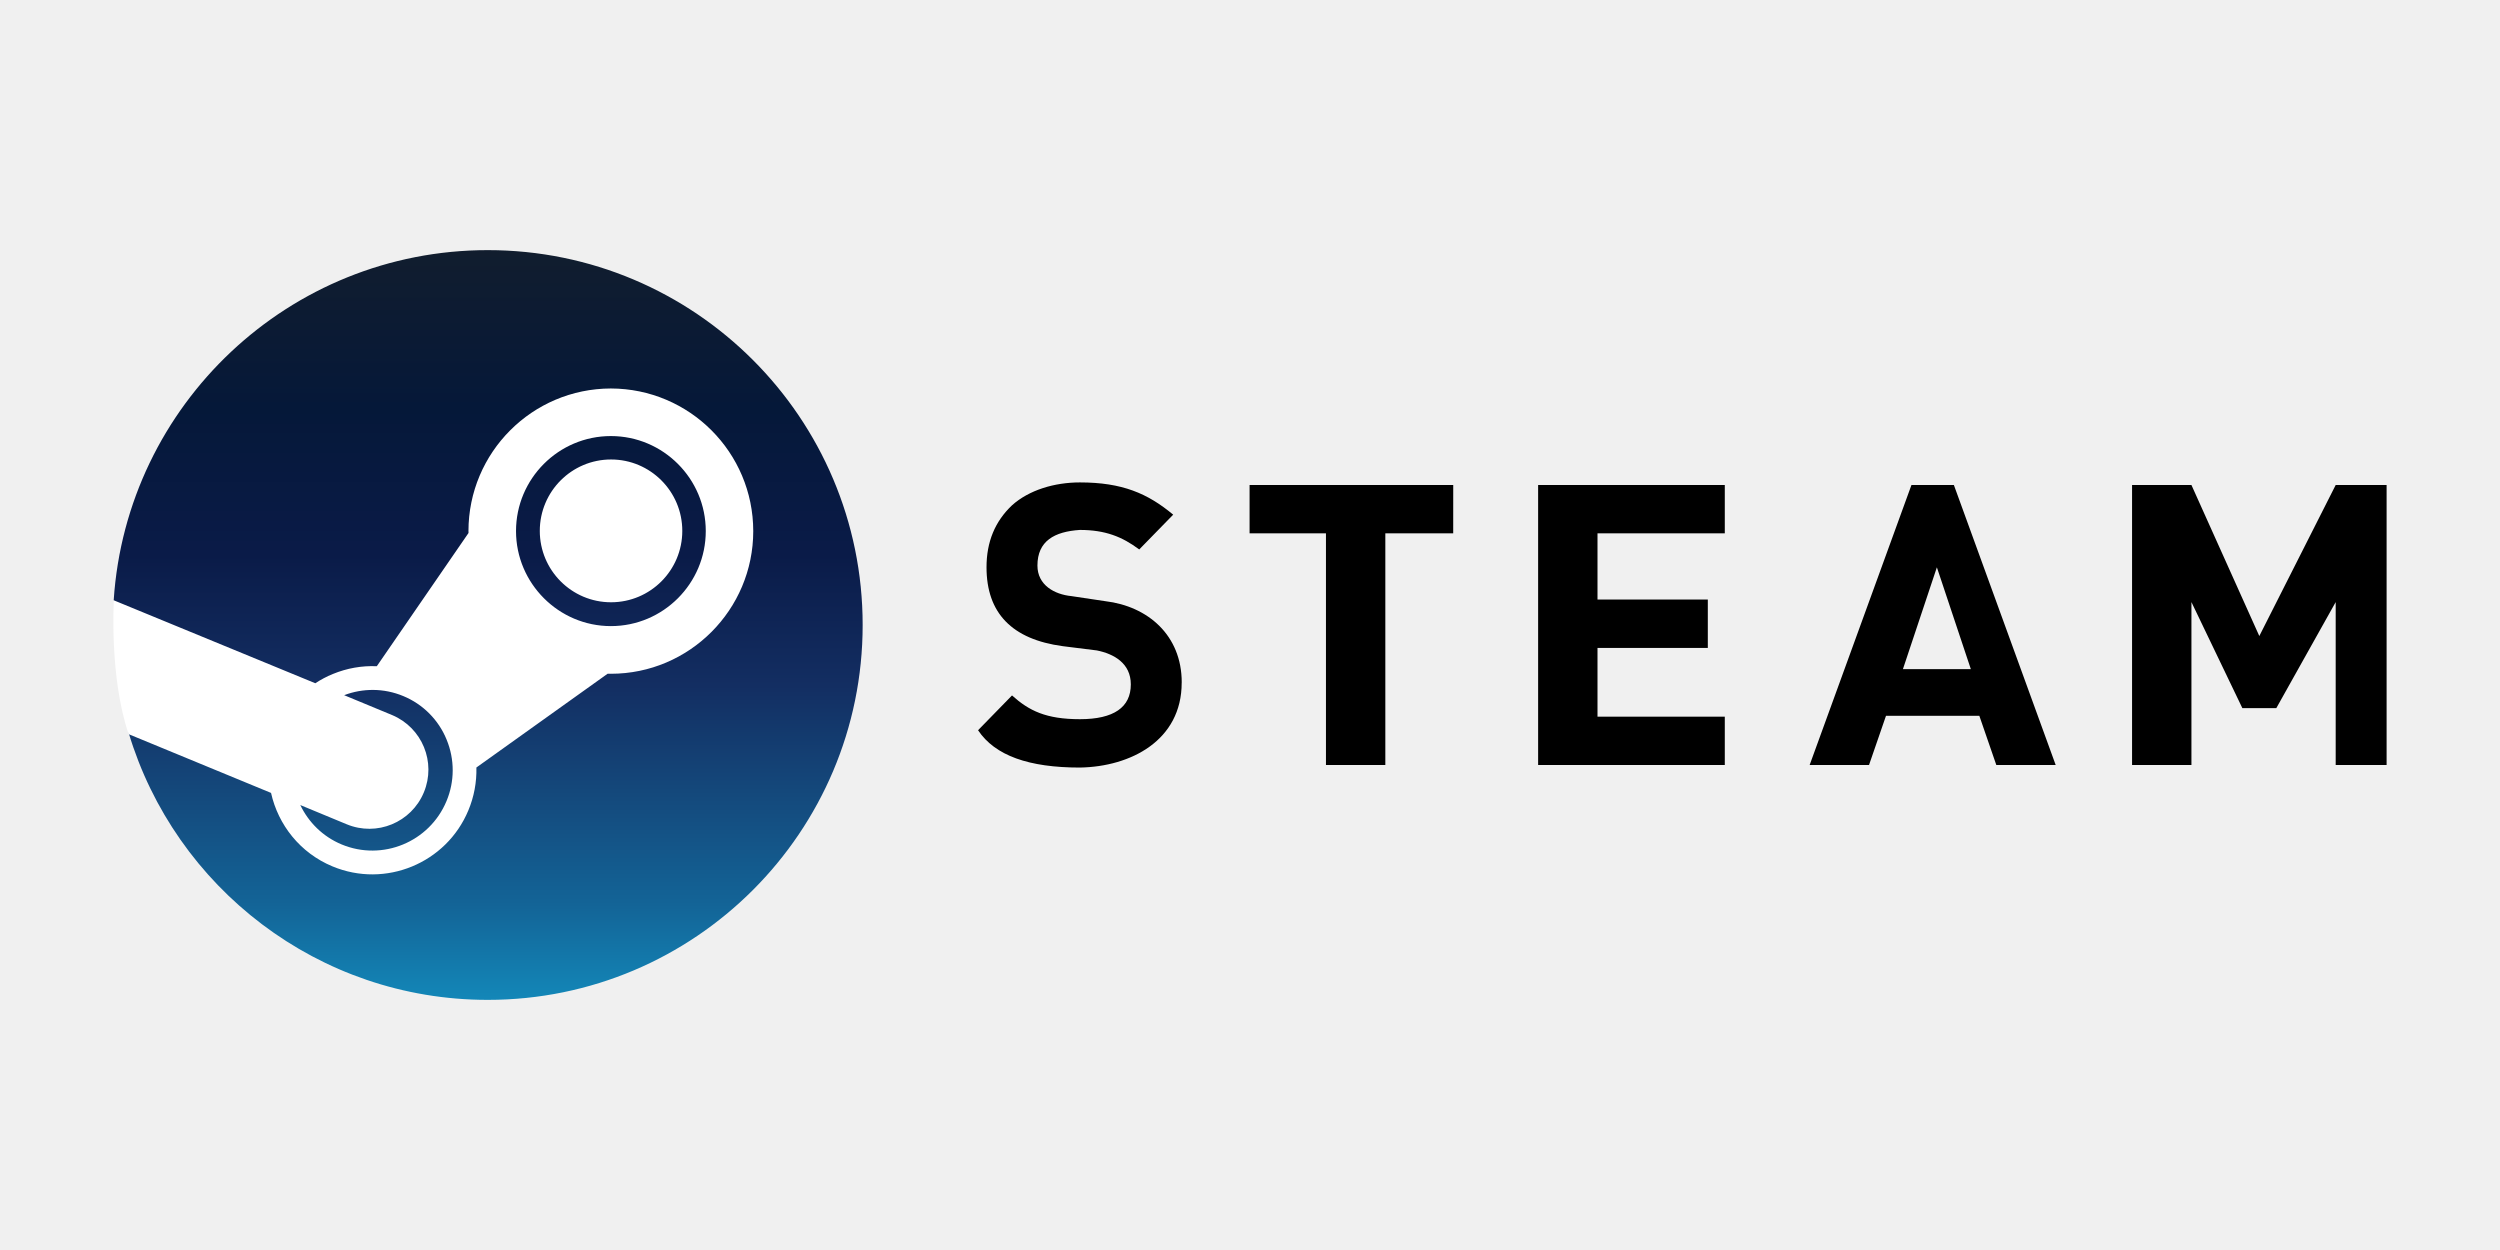
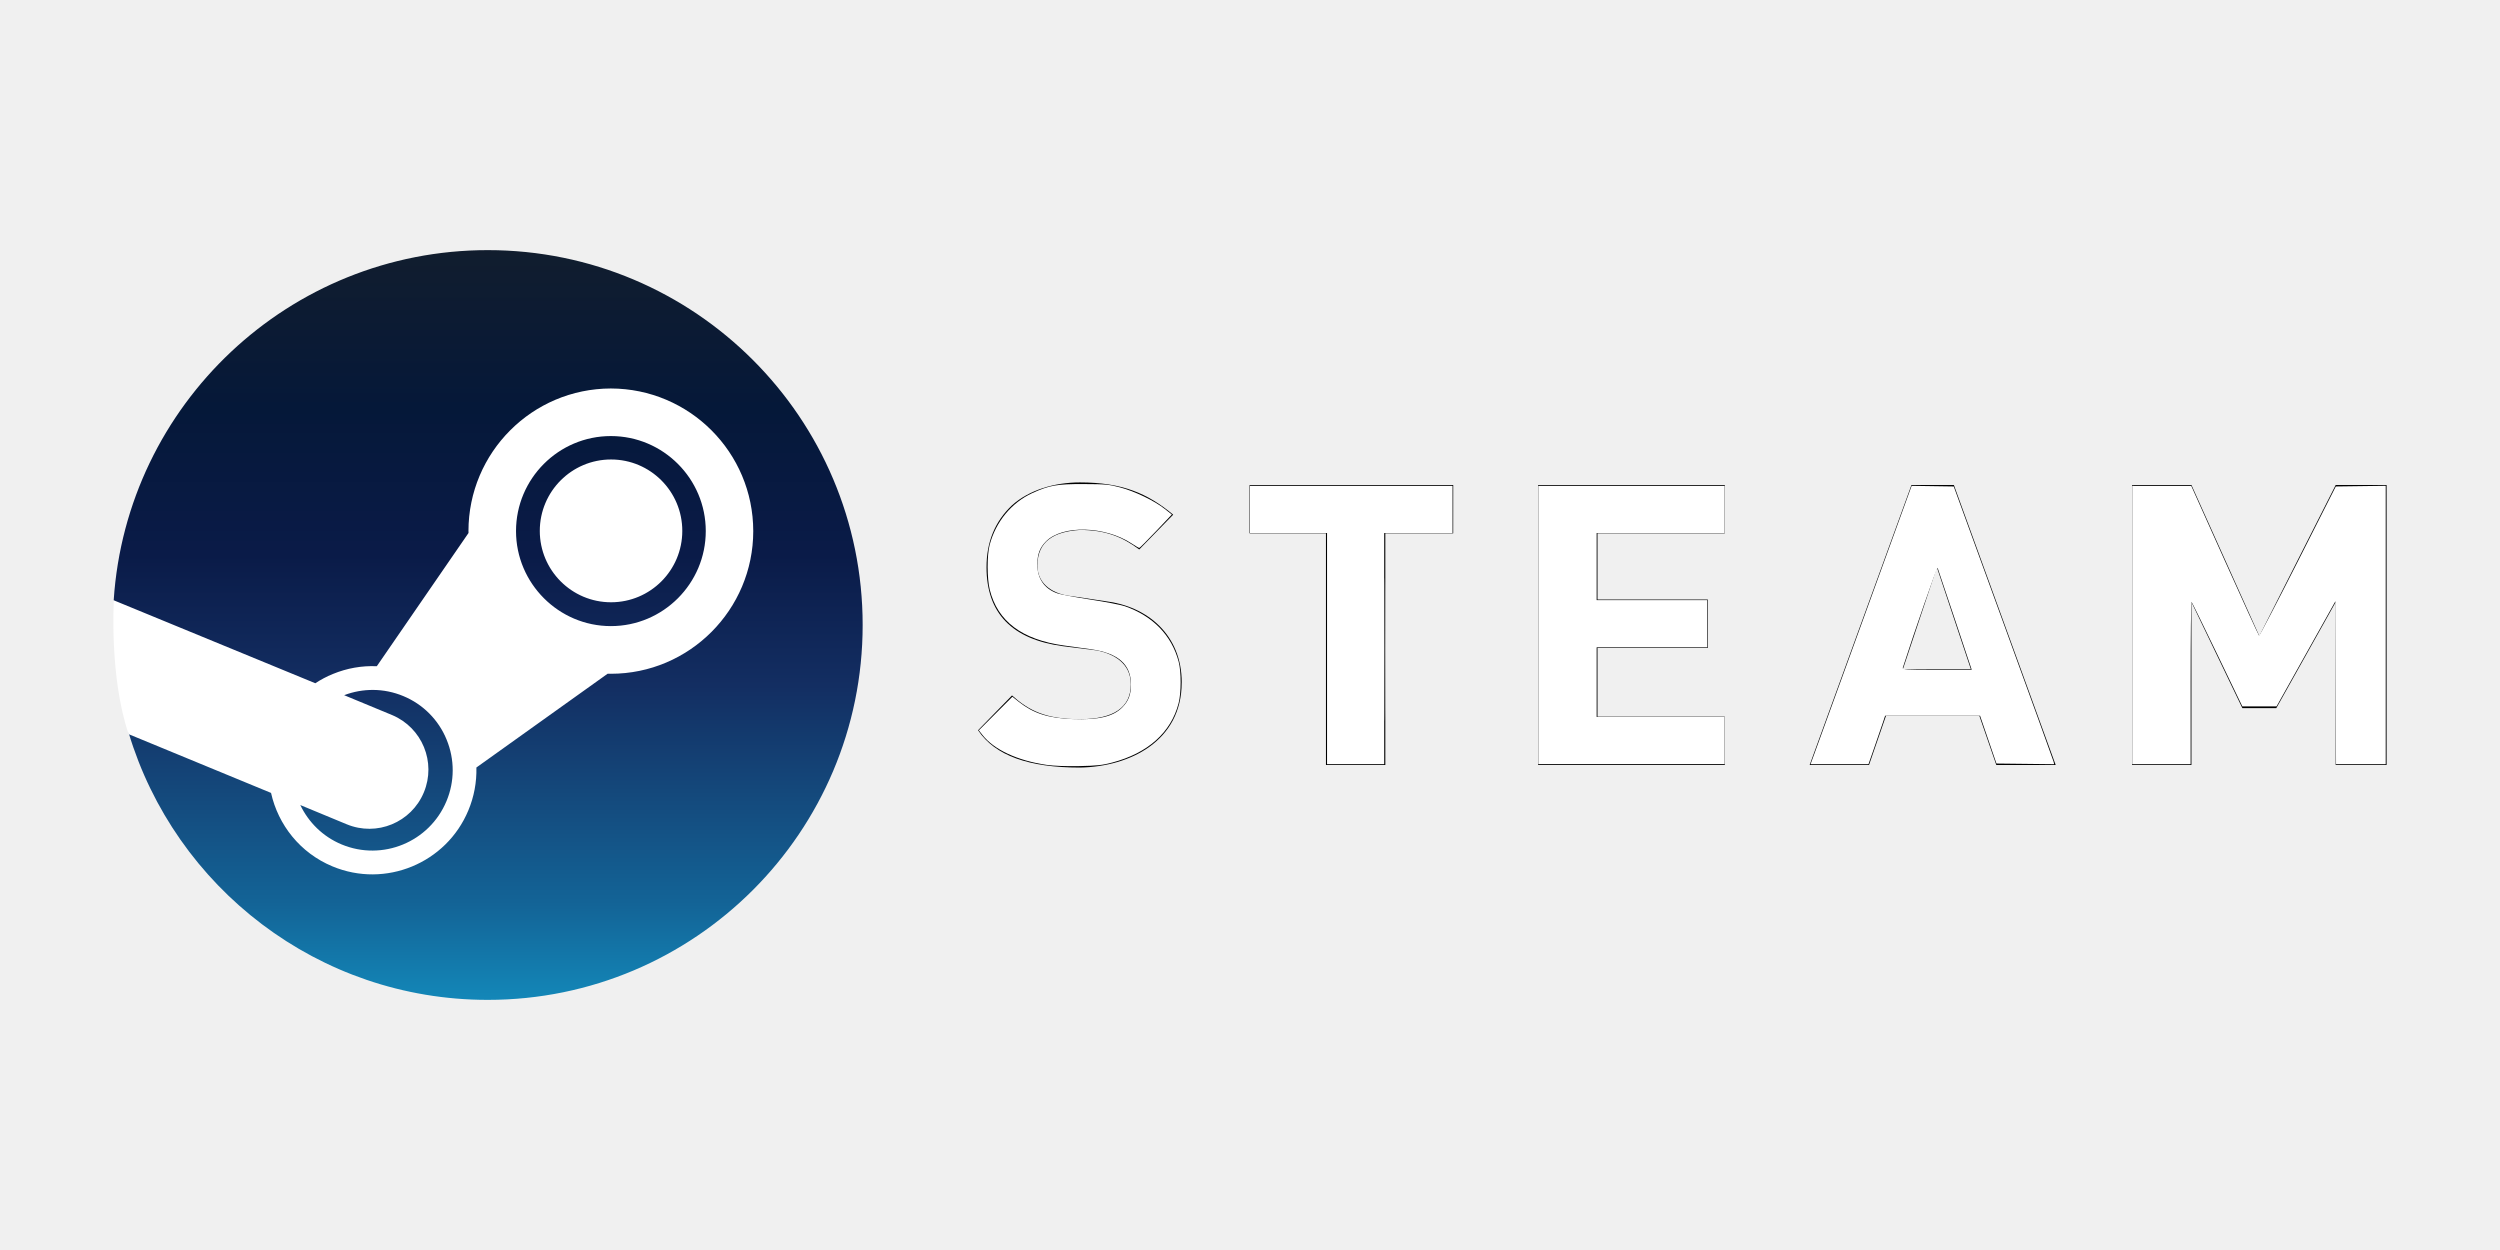
- <svg xmlns="http://www.w3.org/2000/svg" width="120" height="60">
-   <defs>
+ <svg xmlns="http://www.w3.org/2000/svg" width="120" height="60" version="1.1" id="svg9">
+   <defs id="defs7">
    <linearGradient id="A" x2="116.626" x1="116.626" y2="60" y1="-173" gradientUnits="userSpaceOnUse">
-       <stop stop-color="#111d2e" offset="0" />
-       <stop stop-color="#051839" offset=".212" />
-       <stop stop-color="#0a1b48" offset=".407" />
-       <stop stop-color="#132e62" offset=".581" />
-       <stop stop-color="#144b7e" offset=".738" />
-       <stop stop-color="#136497" offset=".873" />
-       <stop stop-color="#1387b8" offset="1" />
+       <stop stop-color="#111d2e" offset="0" id="stop1" />
+       <stop stop-color="#051839" offset=".212" id="stop2" />
+       <stop stop-color="#0a1b48" offset=".407" id="stop3" />
+       <stop stop-color="#132e62" offset=".581" id="stop4" />
+       <stop stop-color="#144b7e" offset=".738" id="stop5" />
+       <stop stop-color="#136497" offset=".873" id="stop6" />
+       <stop stop-color="#1387b8" offset="1" id="stop7" />
    </linearGradient>
  </defs>
-   <g transform="translate(.934)">
-     <path d="M4.89-23c14.393 48 58.916 83 111.6 83C180.84 60 233 7.84 233-56.5S180.84-173 116.5-173C54.76-173 4.24-124.97.25-64.24 7.8-51.58 10.732-43.75 4.892-23z" fill="url(#A)" transform="matrix(.154455 0 0 .154455 4.485502 38.72673)" />
-     <path d="M21.553 25.493l.002.09-4.403 6.396c-.713-.032-1.43.093-2.108.372-.3.122-.58.272-.843.445l-9.67-3.98c0 0-.224 3.68.71 6.424l6.835 2.82c.343 1.534 1.395 2.88 2.948 3.526 2.54 1.06 5.468-.148 6.524-2.69a5.01 5.01 0 0 0 .385-2.056l6.3-4.502.154.003c3.77 0 6.835-3.074 6.835-6.848a6.85 6.85 0 0 0-6.835-6.846 6.85 6.85 0 0 0-6.835 6.846zm-1.056 12.962c-.818 1.963-3.074 2.894-5.035 2.077-.905-.377-1.588-1.067-1.982-1.89l2.225.922c1.446.602 3.105-.083 3.706-1.53a2.84 2.84 0 0 0-1.526-3.712l-2.3-.953c.887-.337 1.896-.35 2.84.043a3.82 3.82 0 0 1 2.079 2.091c.39.95.39 2.002-.006 2.95m7.89-8.4c-2.5 0-4.553-2.047-4.553-4.562s2.043-4.56 4.553-4.56 4.555 2.047 4.555 4.56-2.043 4.562-4.555 4.562m-3.412-4.57c0-1.893 1.532-3.428 3.42-3.428s3.42 1.535 3.42 3.428-1.532 3.426-3.42 3.426-3.42-1.534-3.42-3.426z" fill="#fff" />
-     <path d="M113.623 36.72h-2.444V28.9l-2.85 5.09h-1.63l-2.444-5.09v7.82h-2.85V23.28h2.85l3.258 7.25 3.666-7.25h2.444zm-15.884 0h-2.85l-.815-2.362h-4.48l-.815 2.362h-2.85l4.887-13.44h2.036zm-4.073-4.602l-1.63-4.887-1.63 4.887zm-11.81 4.602h-8.96V23.28h8.96V25.6h-6.11v3.177h5.295V31.1h-5.295v3.3h6.11zM68.82 25.6h-3.258v11.12h-2.85V25.6h-3.666V23.28h9.775zM55.787 32.77c0 2.77-2.444 4.032-4.887 4.073-2.444 0-4.073-.57-4.887-1.792l1.63-1.67c.815.733 1.63 1.14 3.258 1.14s2.444-.57 2.444-1.67c0-1.018-.815-1.466-1.63-1.63l-1.63-.204c-2.444-.326-3.666-1.588-3.666-3.788 0-1.222.407-2.2 1.222-2.973.815-.733 2.036-1.1 3.258-1.1 2.036 0 3.258.53 4.48 1.548l-1.63 1.67c-.815-.61-1.63-.937-2.85-.937-1.222.08-2.036.53-2.036 1.71 0 .937.815 1.385 1.63 1.466l1.63.244c2.036.244 3.666 1.63 3.666 3.9z" />
+   <g transform="translate(.934)" id="g9">
+     <path d="M4.89-23c14.393 48 58.916 83 111.6 83C180.84 60 233 7.84 233-56.5S180.84-173 116.5-173C54.76-173 4.24-124.97.25-64.24 7.8-51.58 10.732-43.75 4.892-23z" fill="url(#A)" transform="matrix(.154455 0 0 .154455 4.485502 38.72673)" id="path7" />
+     <path d="M21.553 25.493l.002.09-4.403 6.396c-.713-.032-1.43.093-2.108.372-.3.122-.58.272-.843.445l-9.67-3.98c0 0-.224 3.68.71 6.424l6.835 2.82c.343 1.534 1.395 2.88 2.948 3.526 2.54 1.06 5.468-.148 6.524-2.69a5.01 5.01 0 0 0 .385-2.056l6.3-4.502.154.003c3.77 0 6.835-3.074 6.835-6.848a6.85 6.85 0 0 0-6.835-6.846 6.85 6.85 0 0 0-6.835 6.846zm-1.056 12.962c-.818 1.963-3.074 2.894-5.035 2.077-.905-.377-1.588-1.067-1.982-1.89l2.225.922c1.446.602 3.105-.083 3.706-1.53a2.84 2.84 0 0 0-1.526-3.712l-2.3-.953c.887-.337 1.896-.35 2.84.043a3.82 3.82 0 0 1 2.079 2.091c.39.95.39 2.002-.006 2.95m7.89-8.4c-2.5 0-4.553-2.047-4.553-4.562s2.043-4.56 4.553-4.56 4.555 2.047 4.555 4.56-2.043 4.562-4.555 4.562m-3.412-4.57c0-1.893 1.532-3.428 3.42-3.428s3.42 1.535 3.42 3.428-1.532 3.426-3.42 3.426-3.42-1.534-3.42-3.426z" fill="#fff" id="path8" />
+     <path d="M113.623 36.72h-2.444V28.9l-2.85 5.09h-1.63l-2.444-5.09v7.82h-2.85V23.28h2.85l3.258 7.25 3.666-7.25h2.444zm-15.884 0h-2.85l-.815-2.362h-4.48l-.815 2.362h-2.85l4.887-13.44h2.036zm-4.073-4.602l-1.63-4.887-1.63 4.887zm-11.81 4.602h-8.96V23.28h8.96V25.6h-6.11v3.177h5.295V31.1h-5.295v3.3h6.11zM68.82 25.6h-3.258v11.12h-2.85V25.6h-3.666V23.28h9.775zM55.787 32.77c0 2.77-2.444 4.032-4.887 4.073-2.444 0-4.073-.57-4.887-1.792l1.63-1.67c.815.733 1.63 1.14 3.258 1.14s2.444-.57 2.444-1.67c0-1.018-.815-1.466-1.63-1.63l-1.63-.204c-2.444-.326-3.666-1.588-3.666-3.788 0-1.222.407-2.2 1.222-2.973.815-.733 2.036-1.1 3.258-1.1 2.036 0 3.258.53 4.48 1.548l-1.63 1.67c-.815-.61-1.63-.937-2.85-.937-1.222.08-2.036.53-2.036 1.71 0 .937.815 1.385 1.63 1.466l1.63.244c2.036.244 3.666 1.63 3.666 3.9z" id="path9" />
  </g>
+   <path style="fill:#ffffff;stroke-width:0.06" d="m 50.249,36.716 c -1.408,-0.204 -2.537,-0.729 -3.094,-1.441 l -0.172,-0.219 0.806,-0.806 0.806,-0.806 0.307,0.243 c 0.704,0.557 1.412,0.784 2.578,0.829 1.254,0.048 1.958,-0.119 2.397,-0.569 0.294,-0.302 0.41,-0.609 0.41,-1.09 0,-0.968 -0.617,-1.51 -1.926,-1.693 -0.34,-0.048 -0.921,-0.129 -1.291,-0.18 -2.02,-0.282 -3.187,-1.161 -3.562,-2.681 -0.133,-0.54 -0.135,-1.654 -0.004,-2.15 0.292,-1.108 1.05,-2.029 2.044,-2.484 0.817,-0.374 1.187,-0.439 2.463,-0.434 1.056,0.004 1.218,0.019 1.759,0.162 0.694,0.183 1.638,0.637 2.134,1.028 l 0.345,0.271 -0.762,0.803 c -0.419,0.441 -0.78,0.803 -0.802,0.803 -0.022,0 -0.183,-0.094 -0.359,-0.21 -1.29,-0.851 -3.344,-0.9 -4.124,-0.1 -0.292,0.299 -0.405,0.6 -0.41,1.087 -0.006,0.688 0.332,1.181 0.961,1.402 0.149,0.052 0.862,0.186 1.584,0.297 0.722,0.111 1.467,0.255 1.655,0.321 1.347,0.468 2.248,1.397 2.583,2.66 0.129,0.486 0.127,1.496 -0.003,1.998 -0.364,1.404 -1.476,2.397 -3.191,2.847 -0.474,0.125 -0.734,0.152 -1.581,0.169 -0.628,0.012 -1.218,-0.009 -1.551,-0.058 z" id="path10" />
+   <path style="fill:#ffffff;stroke-width:0.06" d="m 66.47,31.163 c 4e-6,-3.051 0.007,-4.29 0.016,-2.754 0.009,1.536 0.009,4.032 -6e-6,5.547 -0.009,1.515 -0.016,0.258 -0.016,-2.793 z" id="path11" />
+   <path style="fill:#ffffff;stroke-width:0.06" d="m 73.837,30 v -6.68 h 4.473 4.473 v 1.133 1.133 h -3.072 -3.072 v 1.61 1.61 h 2.654 2.654 v 1.133 1.133 h -2.654 -2.654 v 1.67 1.67 h 3.072 3.072 v 1.133 1.133 h -4.473 -4.473 z" id="path12" />
+   <path style="fill:#ffffff;stroke-width:0.06" d="m 87.076,36.218 c 0.093,-0.254 1.185,-3.26 2.426,-6.68 l 2.257,-6.218 1.01,0.015 1.01,0.015 2.376,6.531 c 1.307,3.592 2.392,6.592 2.412,6.666 l 0.035,0.135 -1.386,-0.016 -1.386,-0.016 -0.394,-1.148 -0.394,-1.148 h -2.278 -2.278 l -0.103,0.313 c -0.056,0.172 -0.236,0.696 -0.399,1.163 l -0.296,0.85 h -1.391 -1.391 z m 6.766,-6.471 c -0.44,-1.32 -0.817,-2.441 -0.837,-2.49 -0.027,-0.066 -1.104,3.024 -1.668,4.786 -0.031,0.098 0.073,0.104 1.636,0.104 h 1.669 z" id="path13" />
+   <path style="fill:#ffffff;stroke-width:0.06" d="m 102.346,30 v -6.68 l 1.417,0.001 1.417,0.001 1.605,3.58 c 0.883,1.969 1.625,3.592 1.65,3.608 0.025,0.015 0.863,-1.59 1.864,-3.566 l 1.819,-3.594 1.198,-0.016 1.198,-0.016 v 6.681 6.681 h -1.192 -1.192 l -0.015,-3.91 -0.015,-3.91 -1.413,2.524 -1.413,2.524 h -0.821 -0.821 l -1.196,-2.486 c -0.658,-1.367 -1.216,-2.506 -1.241,-2.53 -0.025,-0.024 -0.045,1.719 -0.045,3.873 v 3.917 h -1.402 -1.402 z" id="path14" />
+   <path style="fill:#ffffff;stroke-width:0.06" d="m 63.698,31.133 v -5.547 H 61.849 60 v -1.133 -1.133 h 4.861 4.861 v 1.133 1.133 h -1.64 -1.64 v 5.547 5.547 h -1.372 -1.372 z" id="path15" />
</svg>
